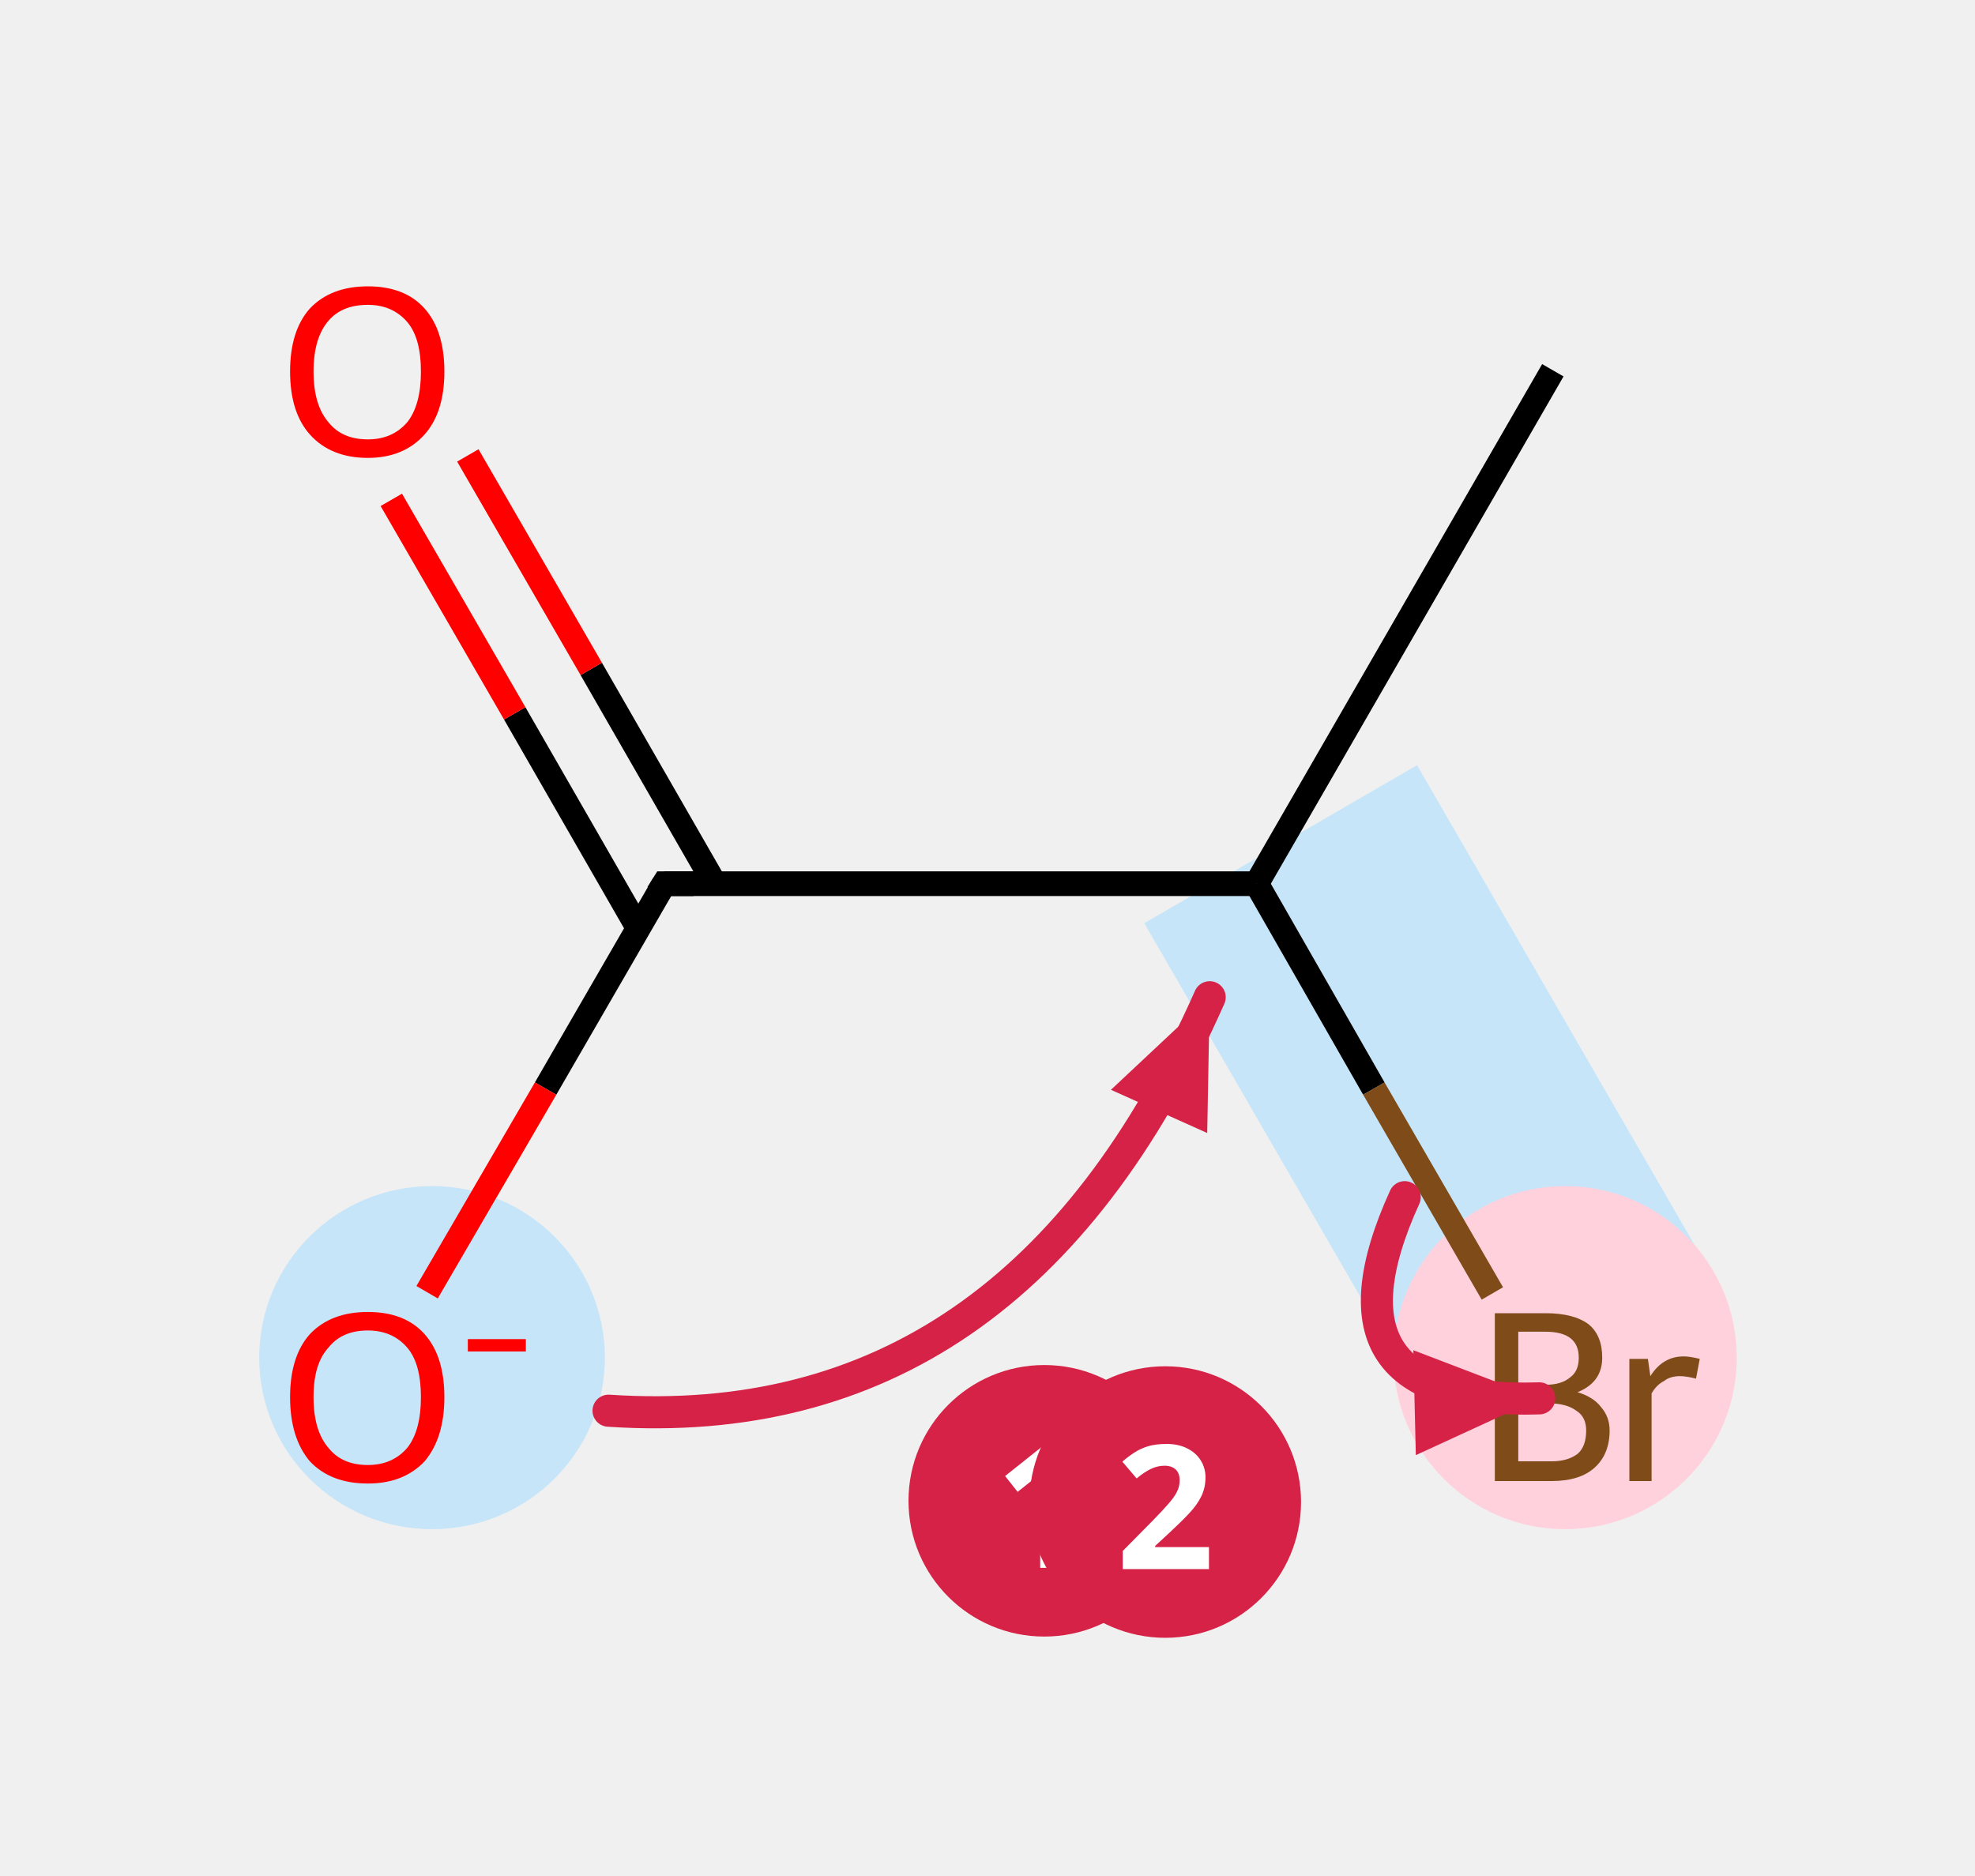
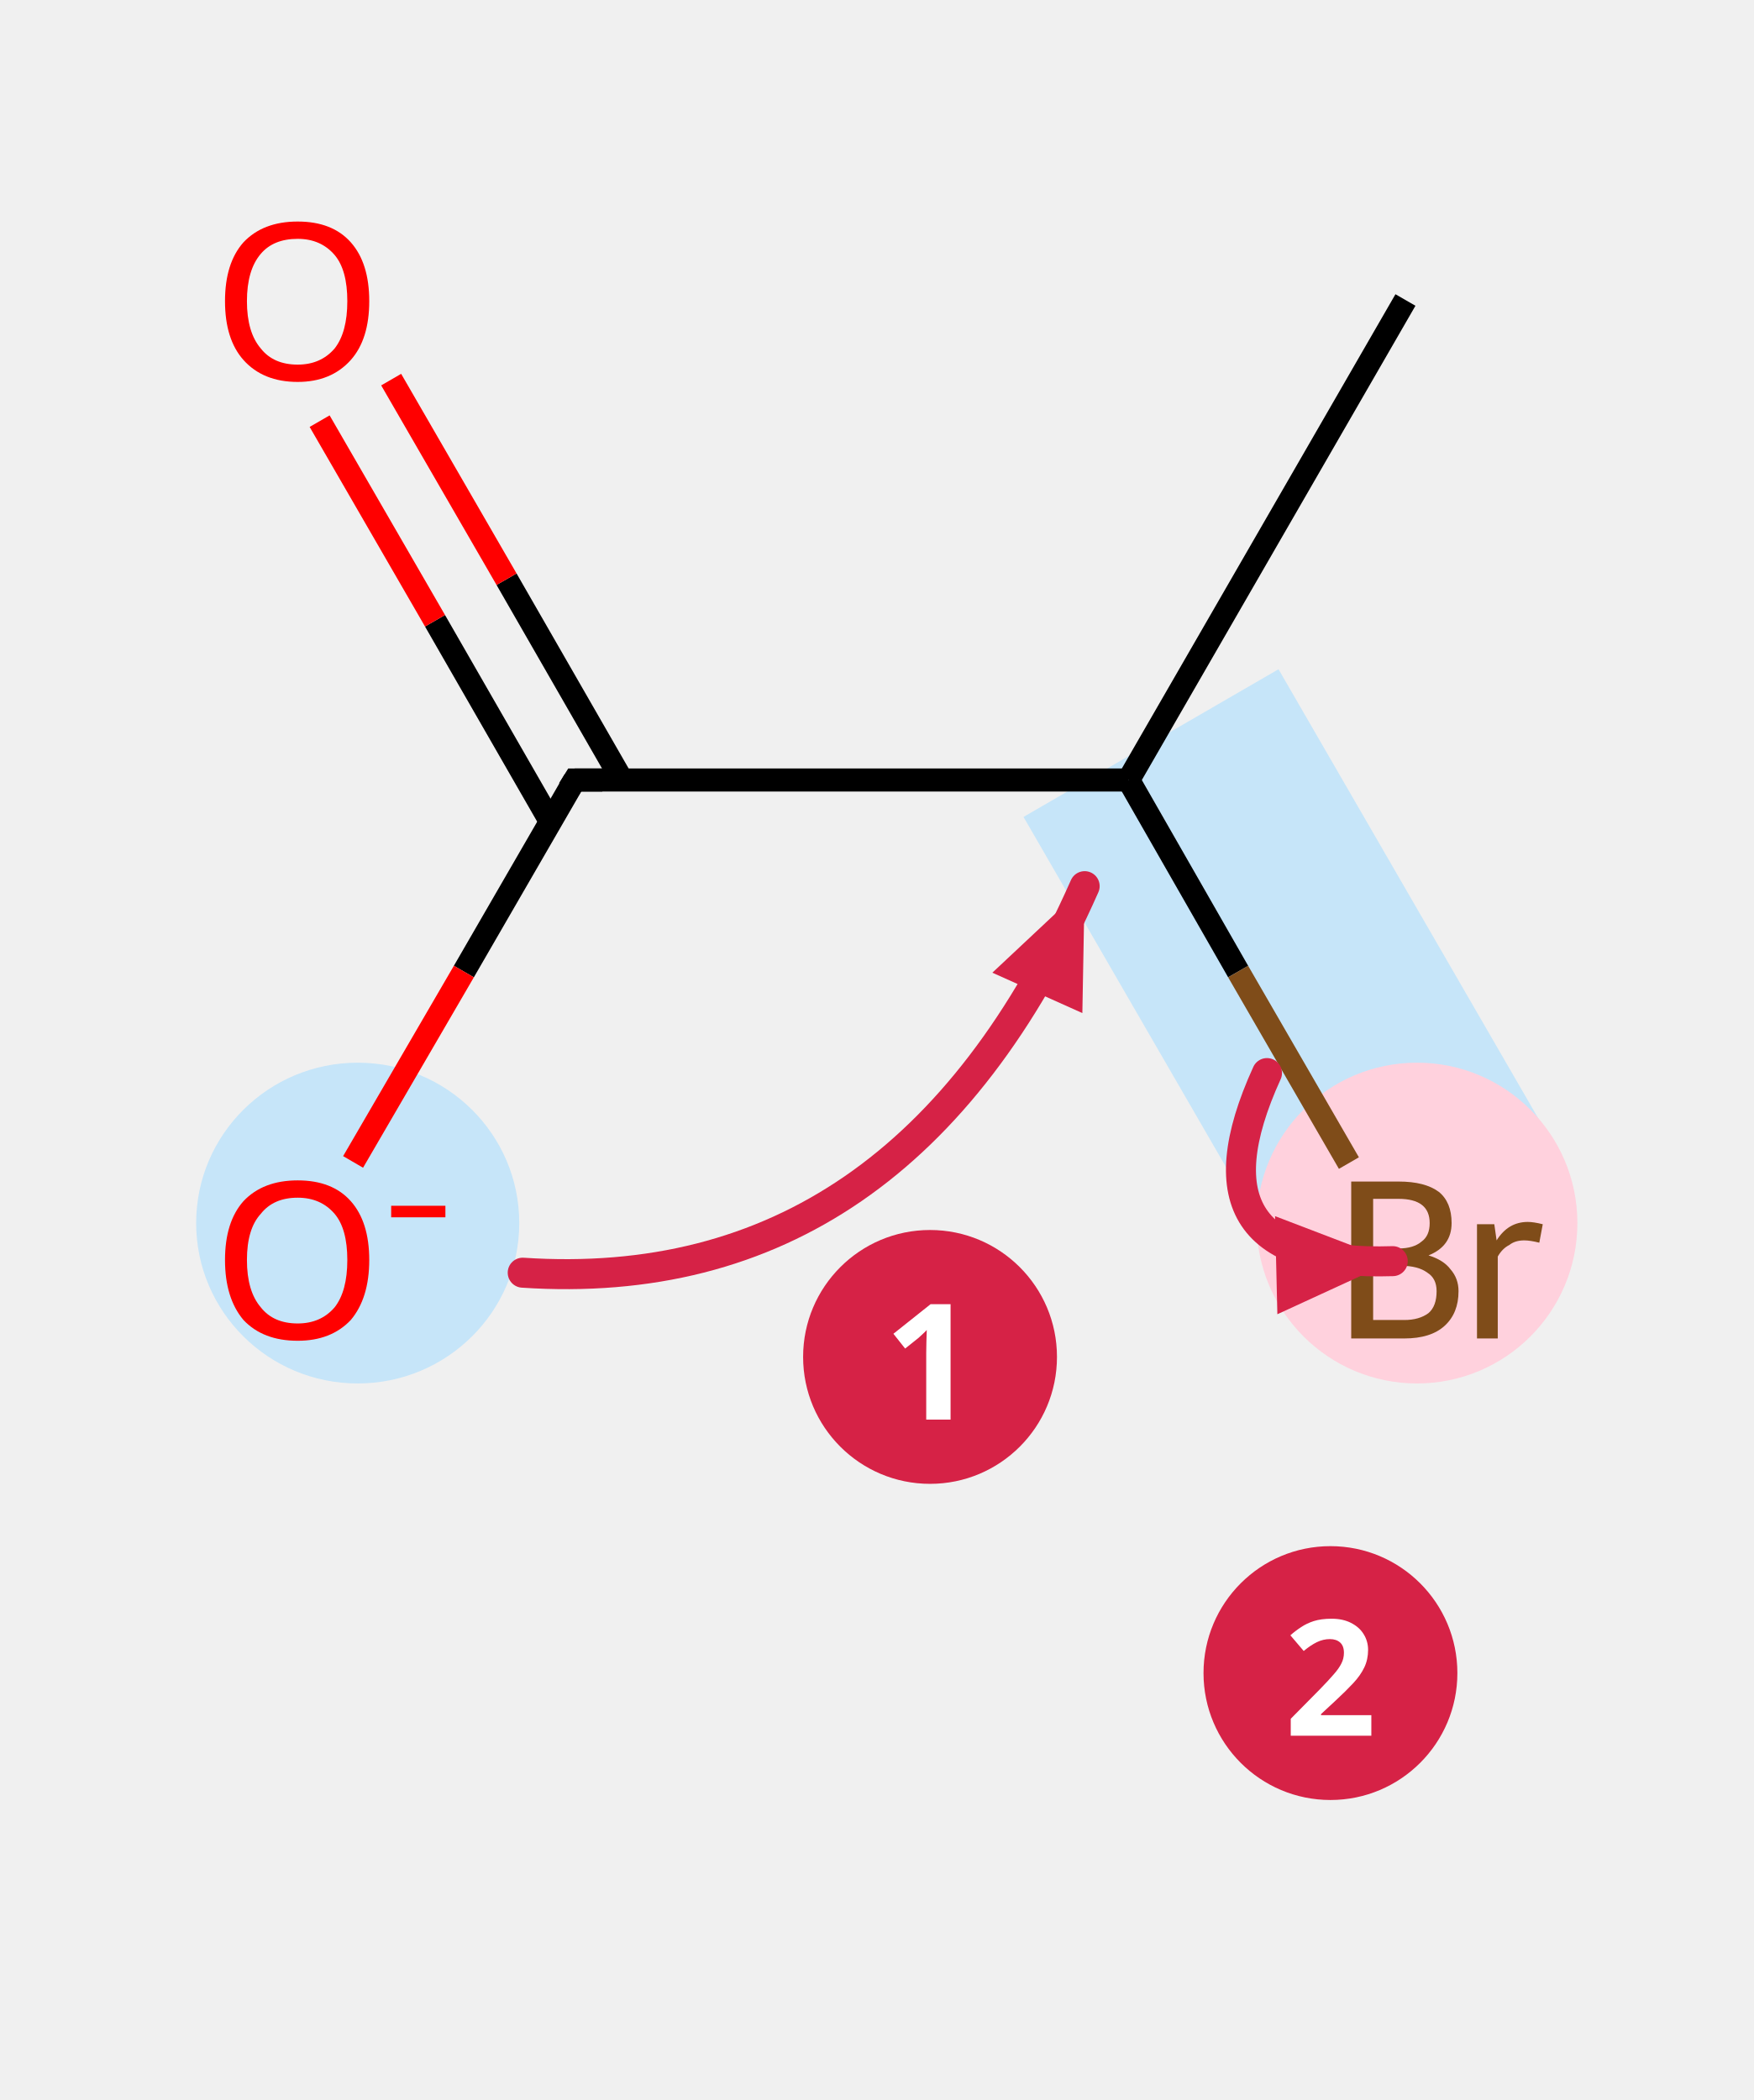
- <svg xmlns="http://www.w3.org/2000/svg" version="1.1" width="160px" height="152px" viewBox="0 0 160 152">
+ <svg xmlns="http://www.w3.org/2000/svg" version="1.1" width="152px" height="182px" viewBox="4 4 152 182">
  <g transform="translate(-39.4, -38.3)">
    <path class="bond-1 atom-1 atom-2" d="M 154.2,100.3 L 178.2,141.8 L 156.1,154.6 L 132.1,113.1 Z" style="fill:#C6E5F9;fill-rule:evenodd;fill-opacity:1;stroke:#C6E5F9;stroke-width:0.0px;stroke-linecap:butt;stroke-linejoin:miter;stroke-miterlimit:10;stroke-opacity:1;" />
    <ellipse cx="74.4" cy="148.3" rx="13.5" ry="13.4" class="atom-5" style="fill:#C6E5F9;fill-rule:evenodd;stroke:#C6E5F9;stroke-width:1.0px;stroke-linecap:butt;stroke-linejoin:miter;stroke-opacity:1" />
    <ellipse cx="166.2" cy="148.3" rx="13.4" ry="13.4" class="atom-2" style="fill:#FFD1DD;fill-rule:evenodd;stroke:#FFD1DD;stroke-width:1.0px;stroke-linecap:butt;stroke-linejoin:miter;stroke-opacity:1" />
    <path class="bond-0 atom-0 atom-1" d="M 165.2,68.3 L 141.2,109.9" style="fill:none;fill-rule:evenodd;stroke:#000000;stroke-width:2.0px;stroke-linecap:butt;stroke-linejoin:miter;stroke-opacity:1" />
    <path class="bond-1 atom-1 atom-2" d="M 141.2,109.9 L 150.7,126.5" style="fill:none;fill-rule:evenodd;stroke:#000000;stroke-width:2.0px;stroke-linecap:butt;stroke-linejoin:miter;stroke-opacity:1" />
    <path class="bond-1 atom-1 atom-2" d="M 150.7,126.5 L 160.3,143.1" style="fill:none;fill-rule:evenodd;stroke:#7F4C19;stroke-width:2.0px;stroke-linecap:butt;stroke-linejoin:miter;stroke-opacity:1" />
    <path class="bond-2 atom-1 atom-3" d="M 141.2,109.9 L 93.2,109.9" style="fill:none;fill-rule:evenodd;stroke:#000000;stroke-width:2.0px;stroke-linecap:butt;stroke-linejoin:miter;stroke-opacity:1" />
    <path class="bond-3 atom-3 atom-4" d="M 97.3,109.9 L 87.3,92.5" style="fill:none;fill-rule:evenodd;stroke:#000000;stroke-width:2.0px;stroke-linecap:butt;stroke-linejoin:miter;stroke-opacity:1" />
    <path class="bond-3 atom-3 atom-4" d="M 87.3,92.5 L 77.3,75.2" style="fill:none;fill-rule:evenodd;stroke:#FF0000;stroke-width:2.0px;stroke-linecap:butt;stroke-linejoin:miter;stroke-opacity:1" />
    <path class="bond-3 atom-3 atom-4" d="M 91.1,113.5 L 81.1,96.1" style="fill:none;fill-rule:evenodd;stroke:#000000;stroke-width:2.0px;stroke-linecap:butt;stroke-linejoin:miter;stroke-opacity:1" />
    <path class="bond-3 atom-3 atom-4" d="M 81.1,96.1 L 71.1,78.8" style="fill:none;fill-rule:evenodd;stroke:#FF0000;stroke-width:2.0px;stroke-linecap:butt;stroke-linejoin:miter;stroke-opacity:1" />
    <path class="bond-4 atom-3 atom-5" d="M 93.2,109.9 L 83.6,126.5" style="fill:none;fill-rule:evenodd;stroke:#000000;stroke-width:2.0px;stroke-linecap:butt;stroke-linejoin:miter;stroke-opacity:1" />
    <path class="bond-4 atom-3 atom-5" d="M 83.6,126.5 L 74.0,143.0" style="fill:none;fill-rule:evenodd;stroke:#FF0000;stroke-width:2.0px;stroke-linecap:butt;stroke-linejoin:miter;stroke-opacity:1" />
    <path d="M 95.6,109.9 L 93.2,109.9 L 92.7,110.7" style="fill:none;stroke:#000000;stroke-width:2.0px;stroke-linecap:butt;stroke-linejoin:miter;stroke-miterlimit:10;stroke-opacity:1;" />
    <path class="atom-2" d="M 167.2 151.1 Q 168.5 151.5, 169.1 152.3 Q 169.8 153.1, 169.8 154.2 Q 169.8 156.1, 168.6 157.2 Q 167.4 158.3, 165.1 158.3 L 160.5 158.3 L 160.5 144.7 L 164.6 144.7 Q 166.9 144.7, 168.1 145.6 Q 169.2 146.5, 169.2 148.3 Q 169.2 150.3, 167.2 151.1 M 162.4 146.2 L 162.4 150.5 L 164.6 150.5 Q 165.9 150.5, 166.6 149.9 Q 167.3 149.4, 167.3 148.3 Q 167.3 146.2, 164.6 146.2 L 162.4 146.2 M 165.1 156.7 Q 166.4 156.7, 167.2 156.1 Q 167.9 155.5, 167.9 154.2 Q 167.9 153.1, 167.1 152.6 Q 166.3 152.0, 164.8 152.0 L 162.4 152.0 L 162.4 156.7 L 165.1 156.7 " fill="#7F4C19" />
    <path class="atom-2" d="M 172.9 148.4 L 173.1 149.8 Q 174.1 148.2, 175.8 148.2 Q 176.3 148.2, 177.1 148.4 L 176.8 150.0 Q 176.0 149.8, 175.5 149.8 Q 174.7 149.8, 174.2 150.2 Q 173.6 150.5, 173.2 151.2 L 173.2 158.3 L 171.4 158.3 L 171.4 148.4 L 172.9 148.4 " fill="#7F4C19" />
    <path class="atom-4" d="M 62.9 68.4 Q 62.9 65.1, 64.5 63.3 Q 66.2 61.5, 69.2 61.5 Q 72.2 61.5, 73.8 63.3 Q 75.4 65.1, 75.4 68.4 Q 75.4 71.7, 73.8 73.5 Q 72.1 75.4, 69.2 75.4 Q 66.2 75.4, 64.5 73.5 Q 62.9 71.7, 62.9 68.4 M 69.2 73.9 Q 71.2 73.9, 72.4 72.5 Q 73.5 71.1, 73.5 68.4 Q 73.5 65.7, 72.4 64.4 Q 71.2 63.0, 69.2 63.0 Q 67.1 63.0, 66.0 64.3 Q 64.8 65.7, 64.8 68.4 Q 64.8 71.1, 66.0 72.5 Q 67.1 73.9, 69.2 73.9 " fill="#FF0000" />
    <path class="atom-5" d="M 62.9 151.5 Q 62.9 148.2, 64.5 146.4 Q 66.2 144.6, 69.2 144.6 Q 72.2 144.6, 73.8 146.4 Q 75.4 148.2, 75.4 151.5 Q 75.4 154.8, 73.8 156.7 Q 72.1 158.5, 69.2 158.5 Q 66.2 158.5, 64.5 156.7 Q 62.9 154.8, 62.9 151.5 M 69.2 157.0 Q 71.2 157.0, 72.4 155.6 Q 73.5 154.2, 73.5 151.5 Q 73.5 148.8, 72.4 147.5 Q 71.2 146.1, 69.2 146.1 Q 67.1 146.1, 66.0 147.5 Q 64.8 148.8, 64.8 151.5 Q 64.8 154.2, 66.0 155.6 Q 67.1 157.0, 69.2 157.0 " fill="#FF0000" />
    <path class="atom-5" d="M 77.3 146.8 L 82.0 146.8 L 82.0 147.8 L 77.3 147.8 L 77.3 146.8 " fill="#FF0000" />
  </g>
  <path d="M 49.3,114.3 Q 82.2,116.5 98.0,80.8" fill="none" stroke="#D62246" stroke-width="2.6" stroke-linecap="round" />
  <polygon points="98.0,80.8 97.8,91.8 90.0,88.3" fill="#D62246" />
  <circle cx="84.6" cy="121.6" r="11" fill="#D62246" />
  <text x="84.6" y="121.6" text-anchor="middle" dominant-baseline="central" font-family="Karla, sans-serif" font-size="14" font-weight="700" fill="#FFFFFF">1</text>
  <path d="M 113.8,97.0 Q 106.1,113.9 124.7,113.3" fill="none" stroke="#D62246" stroke-width="2.6" stroke-linecap="round" />
  <polygon points="124.7,113.3 114.7,117.9 114.5,109.4" fill="#D62246" />
-   <circle cx="94.4" cy="121.7" r="11" fill="#D62246" />
-   <text x="94.4" y="121.7" text-anchor="middle" dominant-baseline="central" font-family="Karla, sans-serif" font-size="14" font-weight="700" fill="#FFFFFF">2</text>
+   <circle cx="119.3" cy="149.0" r="11" fill="#D62246" />
+   <text x="119.3" y="149.0" text-anchor="middle" dominant-baseline="central" font-family="Karla, sans-serif" font-size="14" font-weight="700" fill="#FFFFFF">2</text>
</svg>
